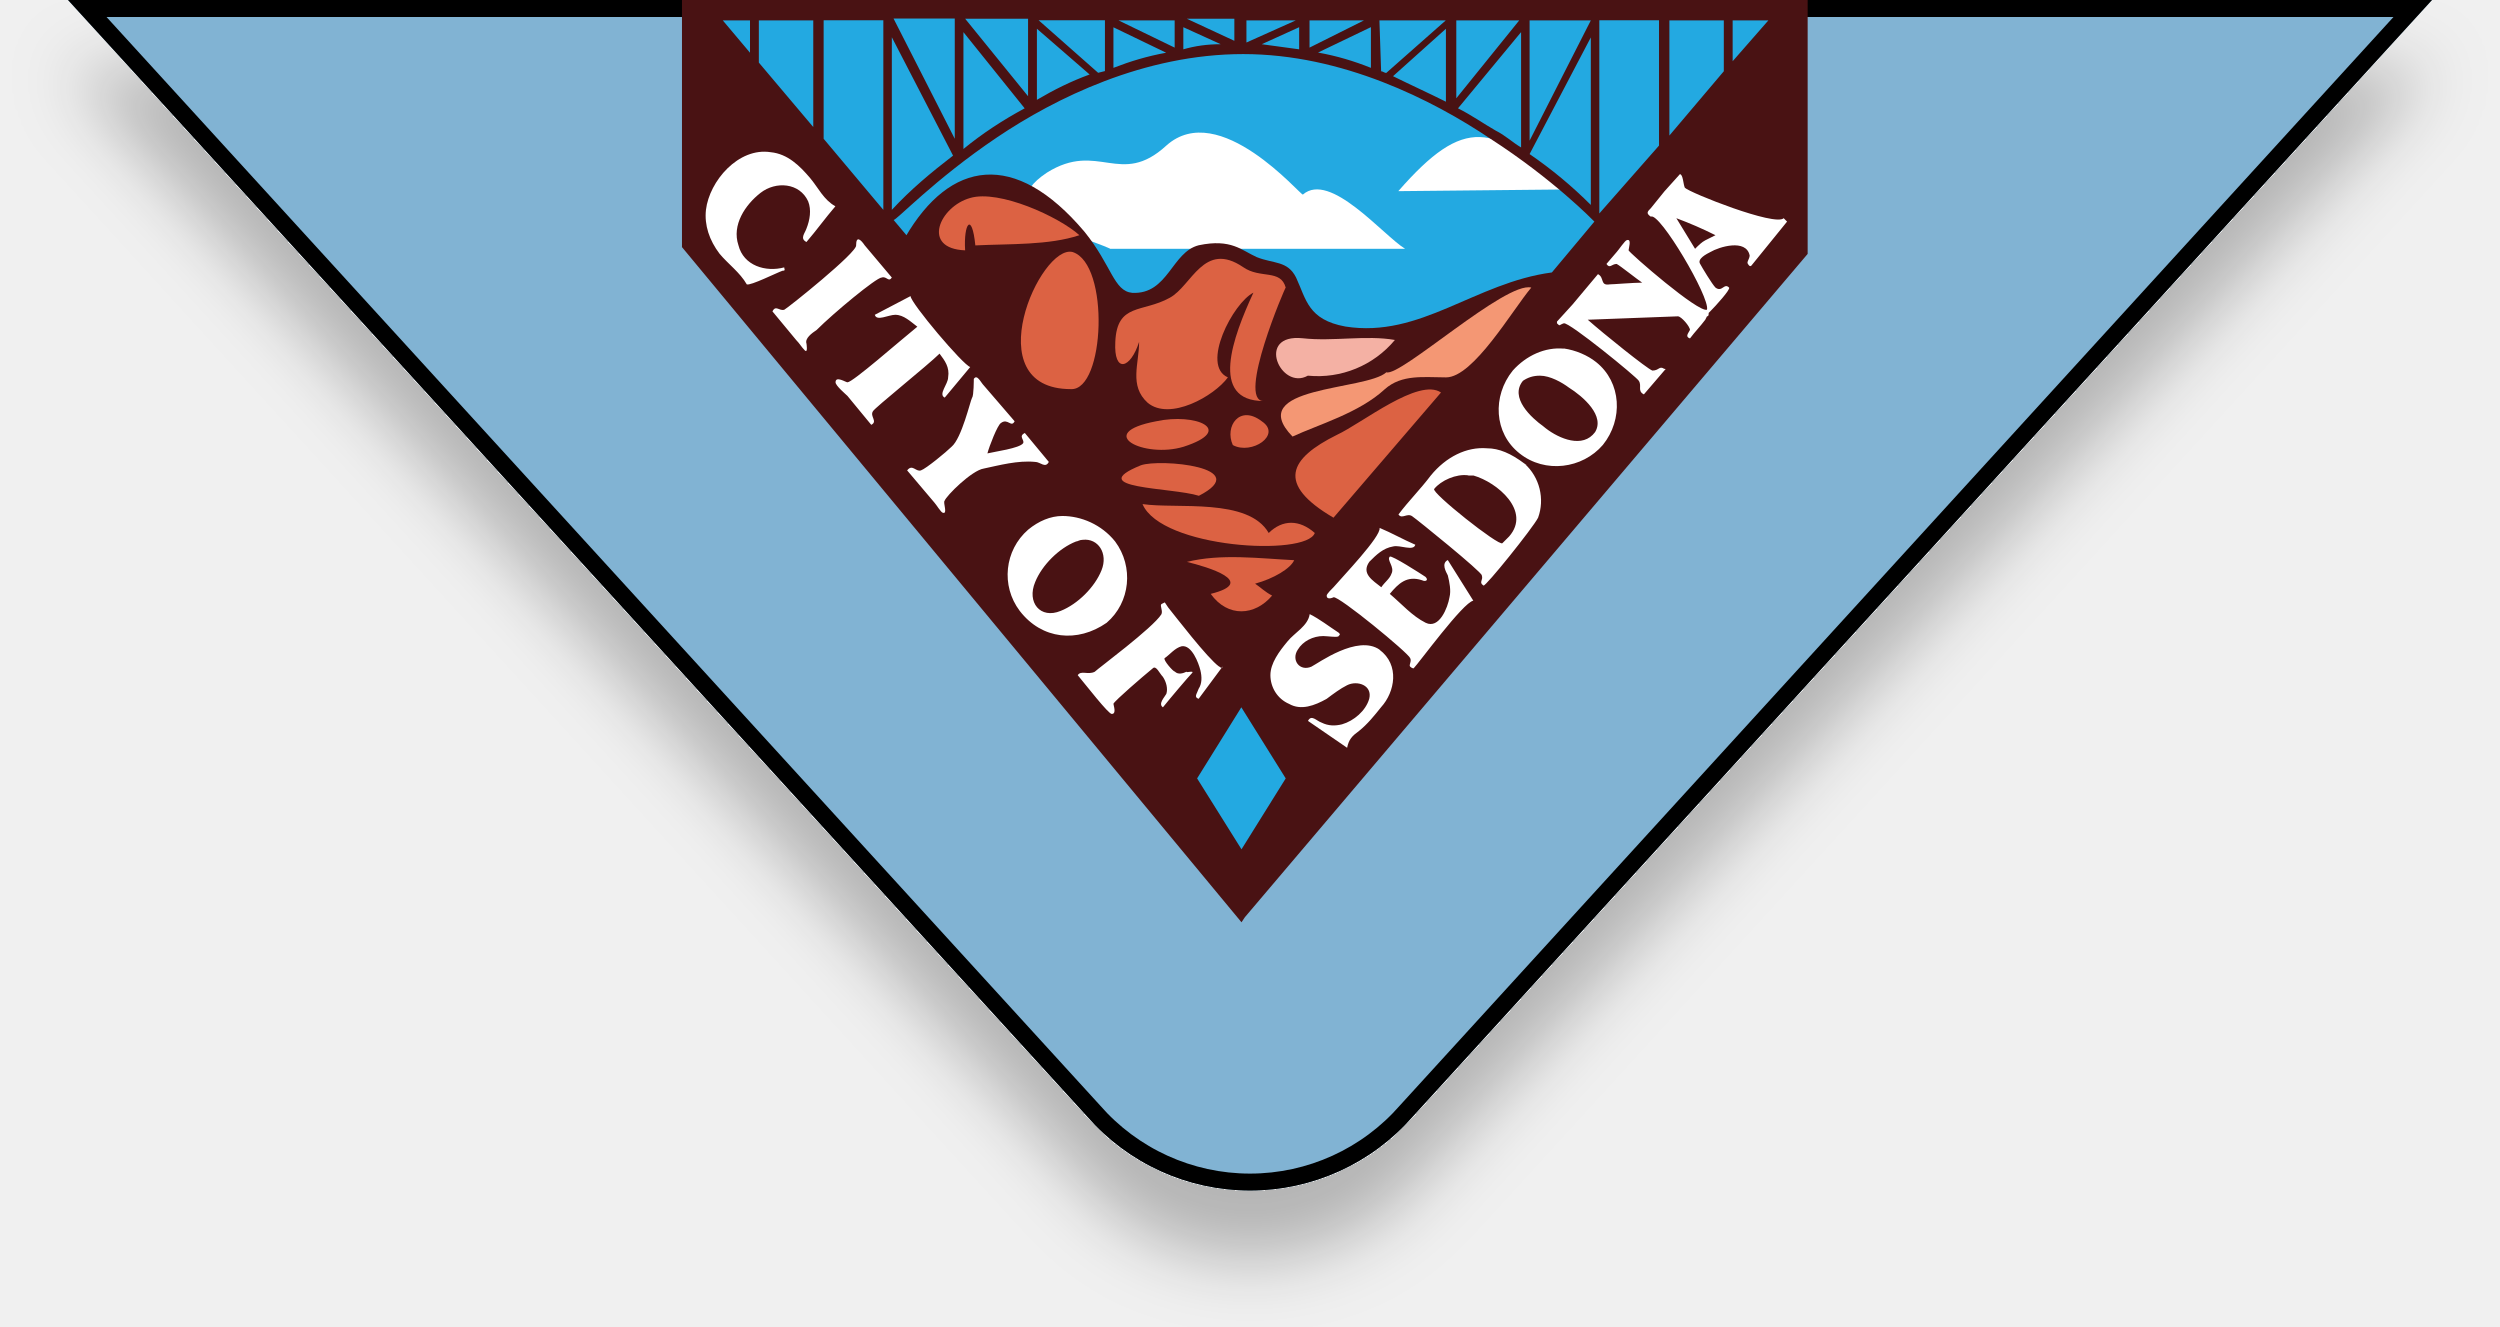
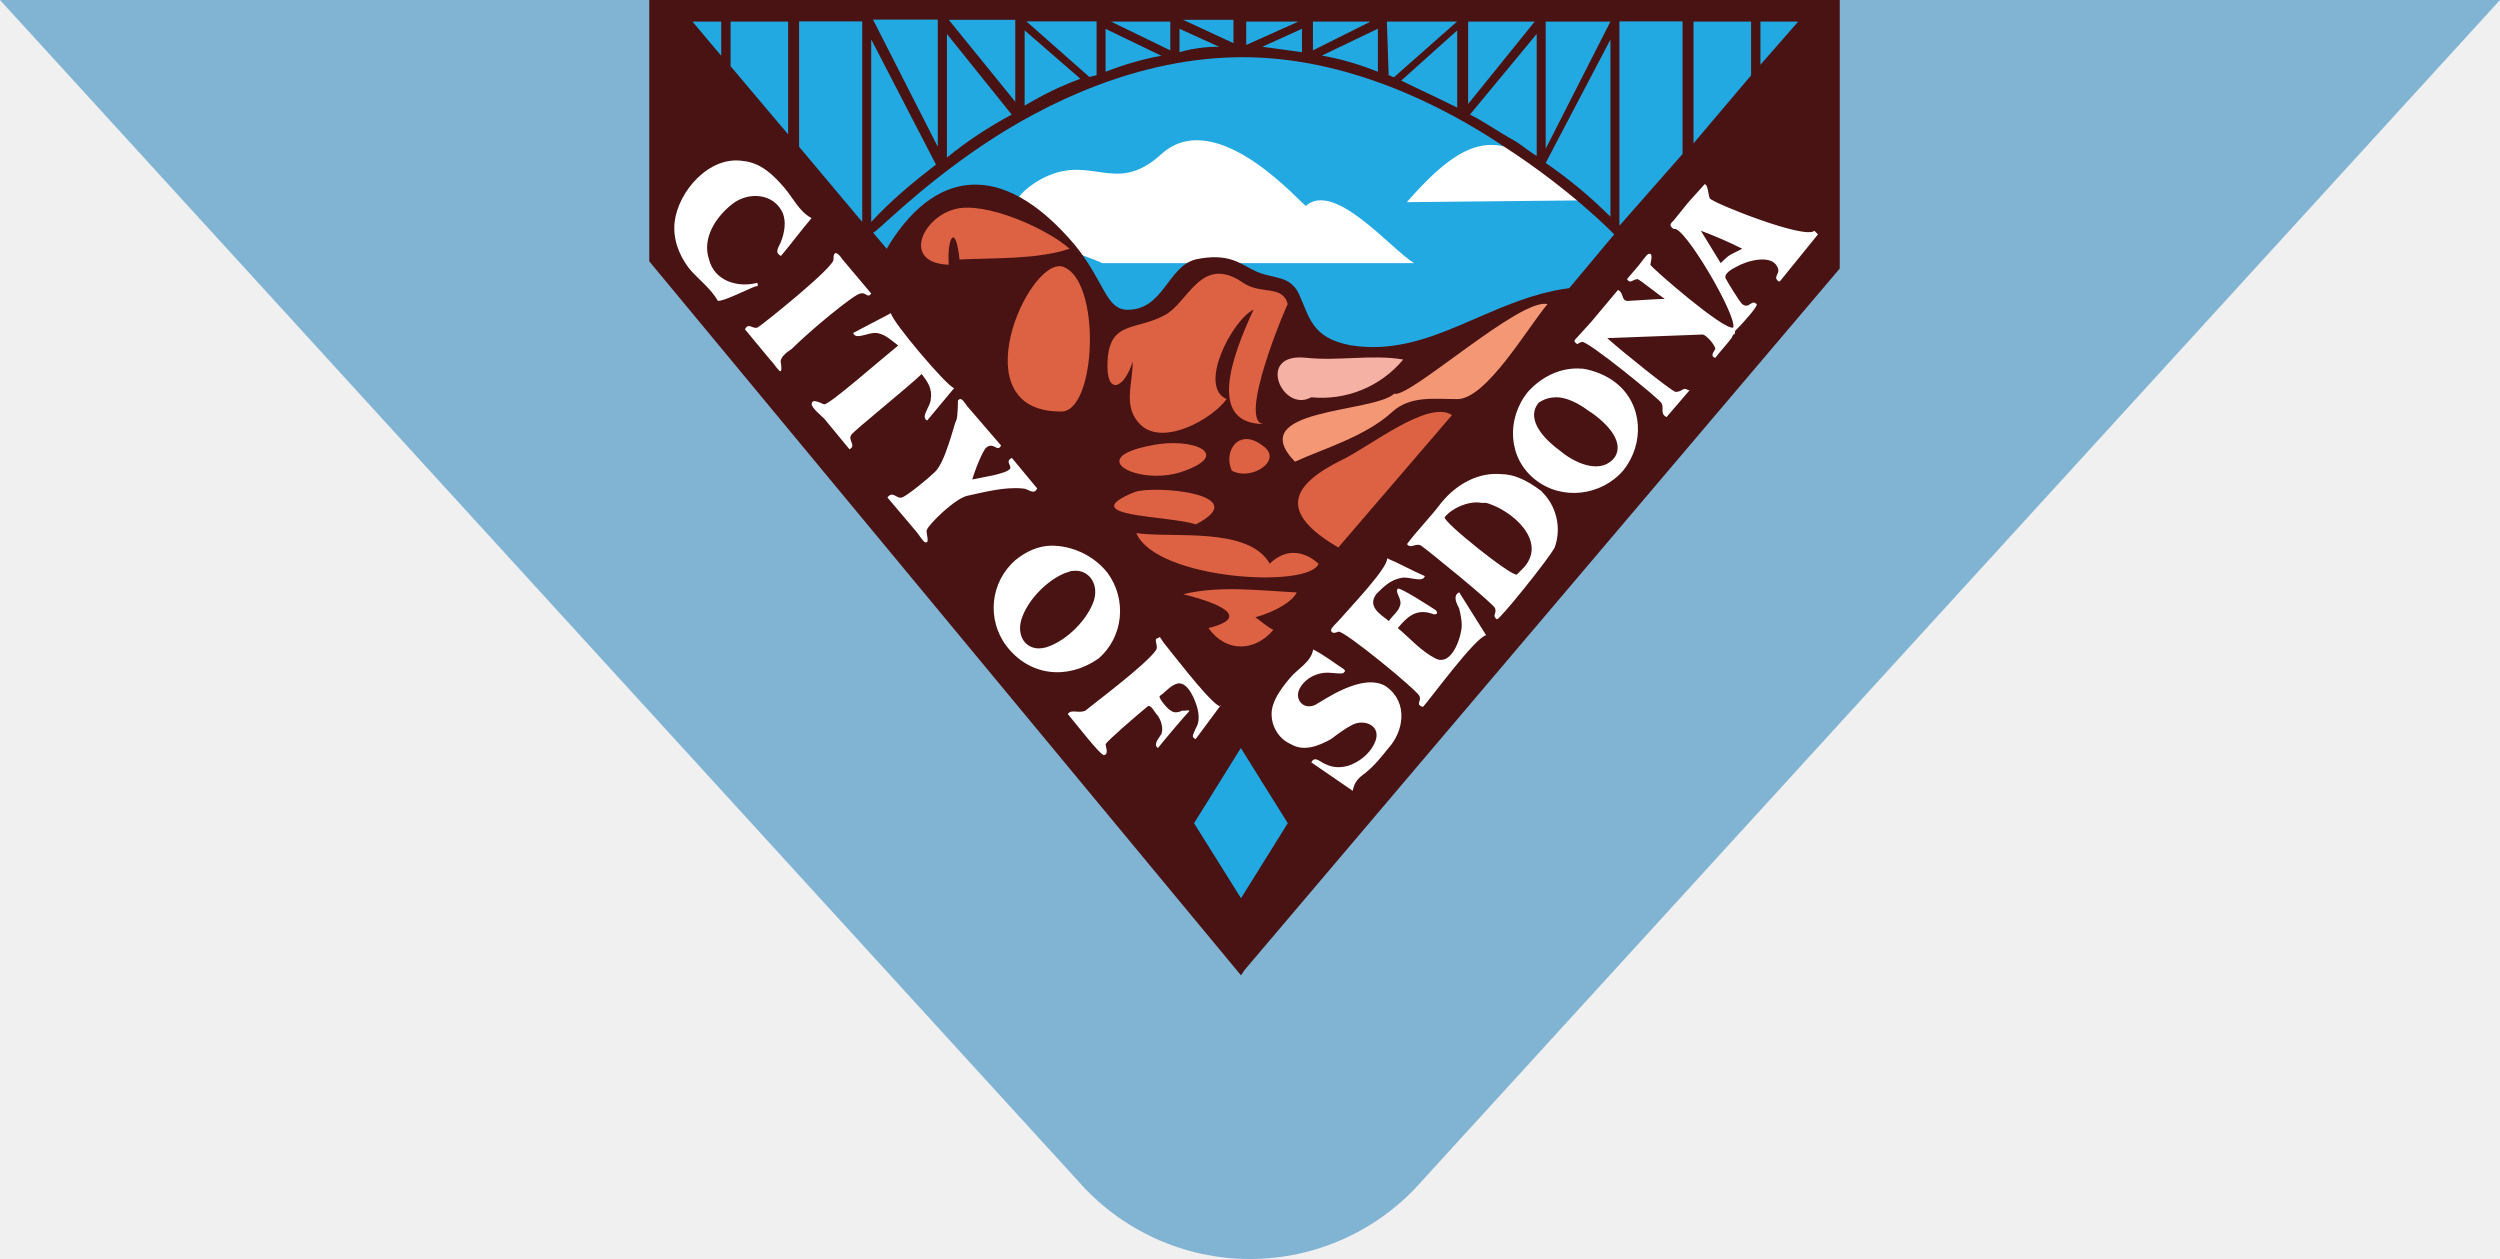
- <svg xmlns="http://www.w3.org/2000/svg" width="147" height="78" fill="none">
-   <g filter="url(#a)">
-     <path d="M143 0H4l59.93 65.65a12.7 12.7 0 0 0 19.14 0L143 0Z" fill="#81B3D3" />
-     <path d="M64.3 65.32 5.13.5h136.74L82.7 65.32a12.2 12.2 0 0 1-18.4 0Z" stroke="#000" />
-   </g>
-   <path d="M40.8.5 73 38.2 105.09.7 40.8.5Z" fill="#23A9E1" />
-   <path d="M65.27 14.63h17.35c-1.3-.8-4.41-4.58-6.01-3.19-.1.1-4.92-5.67-8.03-2.88-2.7 2.48-4-.3-7.02 1.59-3.6 2.39 2 3.68 3.71 4.47Zm26.78-3.49-9.83.1c3.91-4.47 5.62-3.98 9.83-.1Z" fill="#fff" />
-   <path d="M101.88 3.58V1.2h2.1l-2.1 2.4Zm-49.34 9.35c.1.1 2.4-2.38 6.11-4.87 3.41-2.29 8.63-4.88 14.45-4.88 5.81 0 11.13 2.69 14.54 4.98 3.7 2.39 6.01 4.77 6.11 4.87l-2.5 2.99c-4.52.6-7.73 3.88-12.14 3.18-2.2-.4-2.3-1.59-2.9-2.88-.5-1-1.31-.8-2.31-1.2-.9-.4-1.5-1.1-3.41-.7-1.6.4-1.8 2.9-3.91 2.8-1.1-.1-1.2-1.6-2.81-3.59-4.11-4.87-7.92-4.18-10.53.3L72.89 37.1 52.54 12.93ZM44.1 1.2v1.9l-1.6-1.9h1.6Zm54.06 0h3.2v2.99l-3.2 3.78V1.19Zm-4.12 11.35V1.19h3.51v7.37l-3.5 3.98c.1 0 0 0 0 0Zm-.5-10.35v9.85c-1.1-1.1-2.3-2.1-3.6-2.99l3.6-6.86Zm-4.1-.3v6.77c-.51-.3-.91-.7-1.51-1-.7-.4-1.4-.9-2.2-1.3l3.7-4.47Zm-4.42-.2v4.28c-1-.5-2.1-1-3.11-1.5l3.1-2.78Zm.6-.5h3.71l-3.7 4.58V1.19Zm4.31 0h3.61l-3.6 7.07V1.19Zm-8.82 0h3.9l-3.5 3.09c-.1 0-.2-.1-.3-.1l-.1-2.99Zm-.5.4v2.39c-1-.4-2-.7-3.11-.9l3.1-1.49Zm-4.22 0v1.3l-2.2-.3 2.2-1Zm-6.81 0 2.2 1c-.8 0-1.5.1-2.2.3v-1.3Zm-4.12 0 3.11 1.5c-1.1.2-2.1.5-3.1.89V1.59Zm3.61 1.2-3.3-1.6h3.3v1.6Zm3.51-.4-2.8-1.3h2.8v1.3Zm.7-1.2h2.91l-2.9 1.3v-1.3Zm3.72 0h3.2l-3.2 1.6v-1.6ZM64.57 4.28l-3.5-3.09h3.9v2.99l-.4.1Zm-3.6-2.59 3.1 2.69c-1.1.4-2.1.9-3.1 1.49V1.69Zm-4.32.2 3.6 4.48c-1.3.7-2.5 1.49-3.6 2.39V1.89Zm-4.21.3 3.6 6.96c-1.3 1-2.5 2-3.6 3.19V2.19Zm3.7 5.97-3.6-7.07h3.6v7.07Zm4.32-2.49L56.75 1.1h3.7v4.58Zm-12.64 1.8-3.2-3.79V1.2h3.2v6.27Zm.6-6.28h3.52v11.15l-3.51-4.18V1.19ZM73.3 0H40.1v14.53L73 54.23l.2-.3 33.09-39V0h-33Z" fill="#491213" />
-   <path d="m70.39 45.77 2.6-4.18 2.61 4.18-2.6 4.17-2.61-4.17Z" fill="#23A9E1" />
-   <path d="M78.41 30.44c-3.4-1.99-2.6-3.48.2-4.87 1.5-.7 4.81-3.38 6.12-2.49l-6.32 7.36Zm-2.3 2.5c-2.01-.1-4.32-.4-6.32.1 1.2.29 4.2 1.18 1.4 1.88 1 1.4 2.6 1.3 3.61.1-.4-.2-.7-.5-1-.7 1.1-.3 2.1-.9 2.3-1.39Zm1.2-1.6c-.9-.8-1.9-.8-2.71 0-1.2-2.09-5.42-1.4-7.42-1.7 1.1 2.6 9.63 3.1 10.13 1.7Zm-6.82-2.19c-1.6-.5-6.82-.4-3.41-1.79 1.1-.4 6.72.1 3.4 1.8Zm2-2.98c-.5-1.1.4-2.4 1.7-1.4 1.21.8-.6 2-1.7 1.4Zm-2.9.1c-2.31.7-5.32-.8-1.6-1.5 2.3-.5 4.7.5 1.6 1.5.1 0-.1 0 0 0Zm-2.61-6.17c-.5 1.59-1.5 1.89-1.4 0 .1-2.3 1.6-1.7 3.2-2.59 1.3-.7 2-3.38 4.32-1.8 1 .7 2.2.1 2.5 1.2 0-.1-2.9 6.67-1.3 6.67-3.21 0-1.8-3.78-.6-6.37-1.2.6-3.11 4.28-1.5 4.98-.8 1.1-3.42 2.58-4.72 1.49-1.1-1-.5-2.29-.5-3.58Zm-4.01 2.78c-5.62 0-1.8-8.55.1-8.06 2.2.7 1.9 8.16-.1 8.06Zm-6.22-8.16c-2.6-.1-1.5-2.58.3-3.08 1.7-.5 5.21 1.1 6.42 2.19-1.8.6-4.11.5-6.12.6-.2-2-.7-1.3-.6.3Z" fill="#DC6243" />
-   <path d="M76 25.67c-2.9-2.99 4.32-2.69 5.52-3.78.8.3 7.02-5.37 8.52-4.98-1.1 1.3-3.4 5.28-5.01 5.28-1.3 0-2.6-.2-3.61.7-1.5 1.39-3.91 2.08-5.42 2.78Z" fill="#F49774" />
-   <path d="M76.9 22.09c-1.6.9-3.1-2.49-.3-2.2 1.81.2 3.72-.2 5.42.1a5.9 5.9 0 0 1-5.11 2.1Z" fill="#F4B1A4" />
-   <path d="M55.25 20.8c.3.4.6.79.5 1.39 0 .4-.6 1-.2 1.19l1.5-1.8c-.4-.09-3.51-3.77-3.51-4.17l-2.1 1.1c.1.4.8 0 1.2 0 .5 0 .9.4 1.3.7-1.1.89-3.8 3.27-4.11 3.27-.1 0-.7-.4-.7 0 0 .2.6.7.7.8l1.4 1.7c.4-.2-.1-.5.1-.8.1-.2 3.21-2.69 3.92-3.39Zm-3.41-4.48c.3-.1.4.3.6 0l-1.6-1.9c-.2-.3-.5-.6-.5 0 .1.4-4.02 3.69-4.22 3.79-.3.1-.5-.3-.7.1l1.4 1.69c.2.2.3.4.5.6.2.2.1-.4.1-.4-.1-.3.3-.6.6-.8 1-1 3.51-3.08 3.82-3.08Zm-5.72-.6c-1.1.3-2.4-.1-2.7-1.3-.4-1.19.4-2.38 1.3-3.08.9-.7 2.3-.6 2.8.5.2.5.1 1.1-.1 1.6-.1.29-.4.59 0 .79.6-.7 1.1-1.4 1.7-2.1-.7-.39-1-1.09-1.5-1.68-.6-.7-1.3-1.4-2.3-1.5-1.9-.3-3.61 1.7-3.81 3.39-.1.9.2 1.79.8 2.58.5.6 1.2 1.1 1.6 1.8.2.1 1.8-.7 2.1-.8.21 0 .1-.1.1-.2-.5.2 0 0 0 0ZM71.69 39.2c-.7-.5-2.6-2.99-3-3.48l-.2-.3-.2.1c-.1.1.1.4 0 .6-.5.8-3.72 3.18-3.92 3.38-.4.2-.8-.1-1 .2.5.6 1.8 2.28 2 2.28.3 0 .1-.5.1-.6.1-.2 1.7-1.58 2.31-2.08.2-.2.4.3.6.5.2.3.3.7.2 1-.1.19-.5.59-.2.79.4-.5 1.5-1.8 1.7-2 .2-.2-.4 0-.3-.1-.2.1-.5.2-.7 0-.1 0-.7-.69-.6-.79.3-.2.6-.6 1-.7.6-.1 1 1 1.1 1.4.1.4.1.8-.1 1.1-.1.3-.3.49 0 .59l1.41-1.9c0 .1-.1.1-.2 0-.1 0 .1.1 0 0Zm-9.22-8.86c-.7 0-1.4.3-2.01.8a3.52 3.52 0 0 0-.5 4.78c1.3 1.69 3.4 1.89 5.11.7 1.4-1.2 1.6-3.3.5-4.78-.8-1-2-1.5-3.1-1.5Zm1.2 1.4c.9-.1 1.5.8 1.1 1.79-.4 1-1.4 1.99-2.4 2.39-1.2.5-2.01-.5-1.5-1.7.4-.99 1.4-1.99 2.4-2.38.1 0 .2-.1.4-.1Zm-2.8-4.58c.3 0 .6.4.8 0l-1.41-1.7c-.4.2 0 .4-.1.6-.2.3-1.7.5-2.1.6.1-.4.6-1.69.8-1.79.4-.3.6.3.8-.1l-1.8-2.09c-.2-.2-.4-.7-.6-.4 0 0 0 1-.1 1.1-.11.2-.61 2.39-1.21 2.89-.3.3-1.5 1.29-1.8 1.39-.3.1-.5-.4-.81 0l1.6 1.89c.1.1.4.6.5.6.3.1 0-.6.1-.7.1-.3 1.61-1.8 2.31-1.9.9-.19 2-.49 3.01-.39.2 0-.2 0 0 0Zm24.26 6.67c.1.4.2.9.1 1.29-.1.6-.6 1.89-1.4 1.5-.8-.4-1.4-1.1-2.11-1.7.5-.6 1-1.1 1.9-.8.2.1.4 0 .2-.2-.3-.2-2-1.29-2.1-1.19-.2.2.3.6.1 1-.1.3-.4.5-.6.8-.5-.4-1.2-.8-.7-1.5.4-.4.8-.8 1.4-.9.4-.1 1.2.3 1.3-.1-.7-.3-1.4-.7-2.1-.99.1.5-2.2 2.89-2.7 3.48-.1.1-.41.4-.41.5 0 .3.4.1.4.1.3-.1 4.41 3.28 4.51 3.58.1.2-.1.4 0 .5 0 0 .1.1.2.1.3-.3 2.91-3.88 3.51-3.98l-1.5-2.39c-.4.2-.1.7 0 .9Zm-4.01 4.37c-1.3-.9-3.61.8-4.01 1-.7.3-1.2-.4-.8-1 .3-.5.9-.8 1.5-.8.2 0 .9.1.9 0 .1-.1.1-.1 0-.2-.6-.39-1.1-.79-1.7-1.09-.1.7-.9 1.1-1.3 1.6-.5.6-1.01 1.29-1.01 1.99s.4 1.39 1.1 1.69c.7.4 1.5.1 2.21-.3.4-.3.8-.6 1.2-.8.6-.3 1.5 0 1.3.8-.2.7-.9 1.3-1.6 1.5-.4.1-.8.1-1.2-.1-.3-.1-.6-.5-.8-.1l2.3 1.58c.1-.5.3-.7.7-.99.5-.4.9-.9 1.3-1.4.81-.89 1.11-2.48-.1-3.38Zm17.65-27.95c0 .1 0 .1 0 0l-.9 1-.8.99c-.2.2-.3.3 0 .5.5-.3 3.5 4.77 3.3 5.47-.5.2-4.51-3.29-4.61-3.49 0-.1.2-.7-.1-.6-.1 0-.5.6-.6.7l-.6.7c.2.3.3 0 .6 0 .2.1 1.2.9 1.5 1.1-.5 0-1.7.1-1.9.1-.6.1-.3-.4-.7-.6l-1.5 1.79-.91 1v.1c.2.2.1.1.4 0 .3-.1 4.31 3.18 4.41 3.38.2.3-.1.6.3.8l1.2-1.4c.1-.1.1-.1 0-.1-.3-.2-.3.1-.7.1-.3-.1-2.9-2.19-3.8-2.99l5.3-.2c.2 0 .71.6.71.8-.1.2-.3.4 0 .5.3-.4.6-.7.9-1.1l.1-.2c.1 0 .1-.1.1-.2l.1-.1c.3-.3 1.2-1.29 1.1-1.39-.3-.3-.4.3-.8 0-.2-.2-.8-1.2-.9-1.39-.2-.3.4-.6.6-.7.5-.3 2.1-.8 2.31.2 0 .2-.2.4-.1.5 0 0 .1.2.2.1l2.1-2.59-.2-.2c-.5.5-5.51-1.49-5.81-1.79-.1-.2-.1-.8-.3-.8Zm-.2 2.58c.8.3 1.5.6 2.3 1l-.6.3c-.2.1-.4.3-.6.5l-1.1-1.8Zm-6.62 7.67c-1.1-.1-2.2.4-3 1.29-1.21 1.5-1.11 3.68.4 4.87 1.5 1.2 3.7.9 4.9-.5 1.2-1.49 1.1-3.68-.4-4.87-.5-.4-1.2-.7-1.9-.8Zm-1.4 1.59c.6 0 1.3.4 1.7.7.8.5 2.2 1.68 1.5 2.68 0-.1.1-.1-.1.1-.8.8-2.2.1-2.9-.5-.7-.5-2.01-1.69-1.2-2.68.3-.2.6-.3 1-.3Zm-3.11 4.27c-1.2-.1-2.41.5-3.31 1.6-.6.8-1.3 1.49-1.9 2.29.2.3.5-.1.8.1.3.2 4.1 3.28 4.1 3.48.1.3-.2.4.1.6.1.1 2.91-3.39 3.21-3.99.4-1.09.1-2.38-.8-3.18.1.1.2.1 0 0-.8-.6-1.5-.9-2.2-.9Zm-1.1 1.6h.3c1.4.4 3.4 2.09 2.1 3.58l-.4.4c-.2.2-4.21-2.99-4.01-3.19.4-.5 1.3-.9 2-.8Z" fill="#fff" />
-   <defs>
-     <filter id="a" x="0" y="0" width="147" height="78" filterUnits="userSpaceOnUse" color-interpolation-filters="sRGB">
-       <feFlood flood-opacity="0" result="BackgroundImageFix" />
-       <feColorMatrix in="SourceAlpha" values="0 0 0 0 0 0 0 0 0 0 0 0 0 0 0 0 0 0 127 0" result="hardAlpha" />
-       <feOffset dy="4" />
-       <feGaussianBlur stdDeviation="2" />
-       <feComposite in2="hardAlpha" operator="out" />
-       <feColorMatrix values="0 0 0 0 0 0 0 0 0 0 0 0 0 0 0 0 0 0 0.25 0" />
-       <feBlend in2="BackgroundImageFix" result="effect1_dropShadow_36491_232" />
-       <feBlend in="SourceGraphic" in2="effect1_dropShadow_36491_232" result="shape" />
-     </filter>
-   </defs>
+ <svg xmlns="http://www.w3.org/2000/svg" width="139" height="70" fill="none">
+   <path d="M139 0H0l59.93 65.65a12.7 12.7 0 0 0 19.14 0L139 0Z" fill="#81B3D3" />
+   <path d="M36.8.5 69 38.2 101.09.7 36.8.5Z" fill="#23A9E1" />
+   <path d="M61.27 14.63h17.35c-1.3-.8-4.41-4.58-6.01-3.19-.1.1-4.92-5.67-8.03-2.88-2.7 2.48-4-.3-7.02 1.59-3.6 2.39 2 3.68 3.71 4.47Zm26.78-3.49-9.83.1c3.91-4.47 5.62-3.98 9.83-.1Z" fill="#fff" />
+   <path d="M97.88 3.58V1.2h2.1l-2.1 2.4Zm-49.34 9.35c.1.1 2.4-2.38 6.11-4.87 3.41-2.29 8.63-4.88 14.45-4.88 5.81 0 11.13 2.69 14.54 4.98 3.7 2.39 6.01 4.77 6.11 4.87l-2.5 2.99c-4.52.6-7.73 3.88-12.14 3.18-2.2-.4-2.3-1.59-2.9-2.88-.5-1-1.31-.8-2.31-1.2-.9-.4-1.5-1.1-3.41-.7-1.6.4-1.8 2.9-3.91 2.8-1.1-.1-1.2-1.6-2.81-3.59-4.11-4.87-7.92-4.18-10.53.3L68.89 37.1 48.54 12.93ZM40.1 1.2v1.9l-1.6-1.9h1.6Zm54.06 0h3.2v2.99l-3.2 3.78V1.19Zm-4.12 11.35V1.19h3.51v7.37l-3.5 3.98c.1 0 0 0 0 0Zm-.5-10.35v9.85c-1.1-1.1-2.3-2.1-3.6-2.99l3.6-6.86Zm-4.1-.3v6.77c-.51-.3-.91-.7-1.51-1-.7-.4-1.4-.9-2.2-1.3l3.7-4.47Zm-4.42-.2v4.28c-1-.5-2.1-1-3.11-1.5l3.1-2.78Zm.6-.5h3.71l-3.7 4.58V1.19Zm4.31 0h3.61l-3.6 7.07V1.19Zm-8.82 0h3.9l-3.5 3.09c-.1 0-.2-.1-.3-.1l-.1-2.99Zm-.5.4v2.39c-1-.4-2-.7-3.11-.9l3.1-1.49Zm-4.22 0v1.3l-2.2-.3 2.2-1Zm-6.81 0 2.2 1c-.8 0-1.5.1-2.2.3v-1.3Zm-4.12 0 3.11 1.5c-1.1.2-2.1.5-3.1.89V1.59Zm3.61 1.2-3.3-1.6h3.3v1.6Zm3.51-.4-2.8-1.3h2.8v1.3Zm.7-1.2h2.91l-2.9 1.3v-1.3Zm3.72 0h3.2l-3.2 1.6v-1.6ZM60.57 4.28l-3.5-3.09h3.9v2.99l-.4.1Zm-3.6-2.59 3.1 2.69c-1.1.4-2.1.9-3.1 1.49V1.69Zm-4.32.2 3.6 4.48c-1.3.7-2.5 1.49-3.6 2.39V1.89Zm-4.21.3 3.6 6.96c-1.3 1-2.5 2-3.6 3.19V2.19Zm3.7 5.97-3.6-7.07h3.6v7.07Zm4.32-2.49L52.75 1.1h3.7v4.58Zm-12.64 1.8-3.2-3.79V1.2h3.2v6.27Zm.6-6.28h3.52v11.15l-3.51-4.18V1.19ZM69.3 0H36.1v14.53L69 54.23l.2-.3 33.09-39V0h-33Z" fill="#491213" />
+   <path d="m66.39 45.77 2.6-4.18 2.61 4.18-2.6 4.17-2.61-4.17Z" fill="#23A9E1" />
+   <path d="M74.41 30.44c-3.4-1.99-2.6-3.48.2-4.87 1.5-.7 4.81-3.38 6.12-2.49l-6.32 7.36Zm-2.3 2.5c-2.01-.1-4.32-.4-6.32.1 1.2.29 4.2 1.18 1.4 1.88 1 1.4 2.6 1.3 3.61.1-.4-.2-.7-.5-1-.7 1.1-.3 2.1-.9 2.3-1.39Zm1.2-1.6c-.9-.8-1.9-.8-2.71 0-1.2-2.09-5.42-1.4-7.42-1.7 1.1 2.6 9.63 3.1 10.13 1.7Zm-6.82-2.19c-1.6-.5-6.82-.4-3.41-1.79 1.1-.4 6.72.1 3.4 1.8Zm2-2.98c-.5-1.1.4-2.4 1.7-1.4 1.21.8-.6 2-1.7 1.4Zm-2.9.1c-2.31.7-5.32-.8-1.6-1.5 2.3-.5 4.7.5 1.6 1.5.1 0-.1 0 0 0Zm-2.61-6.17c-.5 1.59-1.5 1.89-1.4 0 .1-2.3 1.6-1.7 3.2-2.59 1.3-.7 2-3.38 4.32-1.8 1 .7 2.2.1 2.5 1.2 0-.1-2.9 6.67-1.3 6.67-3.21 0-1.8-3.78-.6-6.37-1.2.6-3.11 4.28-1.5 4.98-.8 1.1-3.42 2.58-4.72 1.49-1.1-1-.5-2.29-.5-3.58Zm-4.01 2.78c-5.62 0-1.8-8.55.1-8.06 2.2.7 1.9 8.16-.1 8.06Zm-6.22-8.16c-2.6-.1-1.5-2.58.3-3.08 1.7-.5 5.21 1.1 6.42 2.19-1.8.6-4.11.5-6.12.6-.2-2-.7-1.3-.6.3Z" fill="#DC6243" />
+   <path d="M72 25.67c-2.9-2.99 4.32-2.69 5.52-3.78.8.3 7.02-5.37 8.52-4.98-1.1 1.3-3.4 5.28-5.01 5.28-1.3 0-2.6-.2-3.61.7-1.5 1.39-3.91 2.08-5.42 2.78Z" fill="#F49774" />
+   <path d="M72.9 22.09c-1.6.9-3.1-2.49-.3-2.2 1.81.2 3.72-.2 5.42.1a5.9 5.9 0 0 1-5.11 2.1Z" fill="#F4B1A4" />
+   <path d="M51.25 20.8c.3.4.6.79.5 1.39 0 .4-.6 1-.2 1.19l1.5-1.8c-.4-.09-3.51-3.77-3.51-4.17l-2.1 1.1c.1.4.8 0 1.2 0 .5 0 .9.4 1.3.7-1.1.89-3.8 3.27-4.11 3.27-.1 0-.7-.4-.7 0 0 .2.6.7.7.8l1.4 1.7c.4-.2-.1-.5.1-.8.1-.2 3.21-2.69 3.92-3.39Zm-3.41-4.48c.3-.1.4.3.6 0l-1.6-1.9c-.2-.3-.5-.6-.5 0 .1.4-4.02 3.69-4.22 3.79-.3.1-.5-.3-.7.1l1.4 1.69c.2.2.3.4.5.6.2.2.1-.4.1-.4-.1-.3.3-.6.6-.8 1-1 3.51-3.08 3.82-3.08Zm-5.72-.6c-1.1.3-2.4-.1-2.7-1.3-.4-1.19.4-2.38 1.3-3.08.9-.7 2.3-.6 2.8.5.2.5.1 1.1-.1 1.6-.1.29-.4.59 0 .79.6-.7 1.1-1.4 1.7-2.1-.7-.39-1-1.09-1.5-1.68-.6-.7-1.3-1.4-2.3-1.5-1.9-.3-3.61 1.7-3.81 3.39-.1.9.2 1.79.8 2.58.5.6 1.2 1.1 1.6 1.8.2.1 1.8-.7 2.1-.8.21 0 .1-.1.1-.2-.5.2 0 0 0 0ZM67.69 39.2c-.7-.5-2.6-2.99-3-3.48l-.2-.3-.2.1c-.1.1.1.4 0 .6-.5.8-3.72 3.18-3.92 3.38-.4.2-.8-.1-1 .2.5.6 1.8 2.28 2 2.28.3 0 .1-.5.1-.6.1-.2 1.7-1.58 2.31-2.08.2-.2.4.3.6.5.2.3.3.7.2 1-.1.19-.5.59-.2.79.4-.5 1.5-1.8 1.7-2 .2-.2-.4 0-.3-.1-.2.1-.5.2-.7 0-.1 0-.7-.69-.6-.79.3-.2.6-.6 1-.7.6-.1 1 1 1.1 1.4.1.4.1.8-.1 1.1-.1.3-.3.49 0 .59l1.41-1.9c0 .1-.1.1-.2 0-.1 0 .1.1 0 0Zm-9.22-8.86c-.7 0-1.4.3-2.01.8a3.52 3.52 0 0 0-.5 4.78c1.3 1.69 3.4 1.89 5.11.7 1.4-1.2 1.6-3.3.5-4.78-.8-1-2-1.5-3.1-1.5Zm1.2 1.4c.9-.1 1.5.8 1.1 1.79-.4 1-1.4 1.99-2.4 2.39-1.2.5-2.01-.5-1.5-1.7.4-.99 1.4-1.99 2.4-2.38.1 0 .2-.1.4-.1Zm-2.8-4.58c.3 0 .6.4.8 0l-1.41-1.7c-.4.2 0 .4-.1.6-.2.3-1.7.5-2.1.6.1-.4.6-1.69.8-1.79.4-.3.6.3.8-.1l-1.8-2.09c-.2-.2-.4-.7-.6-.4 0 0 0 1-.1 1.1-.11.2-.61 2.39-1.21 2.89-.3.3-1.5 1.29-1.8 1.39-.3.1-.5-.4-.81 0l1.6 1.89c.1.1.4.6.5.6.3.1 0-.6.1-.7.1-.3 1.61-1.8 2.31-1.9.9-.19 2-.49 3.01-.39.2 0-.2 0 0 0Zm24.26 6.67c.1.4.2.9.1 1.29-.1.6-.6 1.89-1.4 1.5-.8-.4-1.4-1.1-2.11-1.7.5-.6 1-1.1 1.9-.8.2.1.4 0 .2-.2-.3-.2-2-1.29-2.1-1.19-.2.2.3.6.1 1-.1.3-.4.5-.6.8-.5-.4-1.2-.8-.7-1.5.4-.4.8-.8 1.4-.9.4-.1 1.2.3 1.3-.1-.7-.3-1.4-.7-2.1-.99.1.5-2.2 2.89-2.7 3.48-.1.1-.41.4-.41.5 0 .3.4.1.4.1.3-.1 4.41 3.28 4.51 3.58.1.2-.1.4 0 .5 0 0 .1.1.2.1.3-.3 2.91-3.88 3.51-3.98l-1.5-2.39c-.4.2-.1.7 0 .9Zm-4.01 4.37c-1.3-.9-3.61.8-4.01 1-.7.3-1.2-.4-.8-1 .3-.5.9-.8 1.5-.8.2 0 .9.1.9 0 .1-.1.1-.1 0-.2-.6-.39-1.1-.79-1.7-1.09-.1.7-.9 1.1-1.3 1.6-.5.6-1.01 1.29-1.01 1.99s.4 1.39 1.1 1.69c.7.4 1.5.1 2.21-.3.4-.3.8-.6 1.2-.8.6-.3 1.5 0 1.3.8-.2.7-.9 1.3-1.6 1.5-.4.1-.8.1-1.2-.1-.3-.1-.6-.5-.8-.1l2.3 1.58c.1-.5.3-.7.7-.99.5-.4.9-.9 1.3-1.4.81-.89 1.11-2.48-.1-3.38Zm17.65-27.95c0 .1 0 .1 0 0l-.9 1-.8.99c-.2.2-.3.3 0 .5.5-.3 3.5 4.77 3.3 5.47-.5.2-4.51-3.29-4.61-3.49 0-.1.2-.7-.1-.6-.1 0-.5.6-.6.7l-.6.7c.2.3.3 0 .6 0 .2.1 1.2.9 1.5 1.1-.5 0-1.7.1-1.9.1-.6.1-.3-.4-.7-.6l-1.5 1.79-.91 1v.1c.2.2.1.1.4 0 .3-.1 4.31 3.18 4.41 3.38.2.3-.1.6.3.8l1.2-1.4c.1-.1.1-.1 0-.1-.3-.2-.3.1-.7.1-.3-.1-2.9-2.19-3.8-2.99l5.3-.2c.2 0 .71.6.71.8-.1.2-.3.4 0 .5.3-.4.6-.7.9-1.1l.1-.2c.1 0 .1-.1.1-.2l.1-.1c.3-.3 1.2-1.29 1.1-1.39-.3-.3-.4.3-.8 0-.2-.2-.8-1.2-.9-1.39-.2-.3.4-.6.6-.7.5-.3 2.1-.8 2.31.2 0 .2-.2.4-.1.5 0 0 .1.2.2.1l2.1-2.59-.2-.2c-.5.5-5.51-1.49-5.81-1.79-.1-.2-.1-.8-.3-.8Zm-.2 2.58c.8.3 1.5.6 2.3 1l-.6.3c-.2.1-.4.3-.6.5l-1.1-1.8Zm-6.62 7.67c-1.1-.1-2.2.4-3 1.29-1.21 1.5-1.11 3.68.4 4.87 1.5 1.2 3.7.9 4.9-.5 1.2-1.49 1.1-3.68-.4-4.87-.5-.4-1.2-.7-1.9-.8Zm-1.4 1.59c.6 0 1.3.4 1.7.7.8.5 2.2 1.68 1.5 2.68 0-.1.1-.1-.1.1-.8.8-2.2.1-2.9-.5-.7-.5-2.01-1.69-1.2-2.68.3-.2.6-.3 1-.3Zm-3.11 4.27c-1.2-.1-2.41.5-3.31 1.6-.6.8-1.3 1.49-1.9 2.29.2.3.5-.1.8.1.3.2 4.1 3.28 4.1 3.48.1.3-.2.4.1.6.1.1 2.91-3.39 3.21-3.99.4-1.09.1-2.38-.8-3.18.1.1.2.1 0 0-.8-.6-1.5-.9-2.2-.9Zm-1.1 1.6h.3c1.4.4 3.4 2.09 2.1 3.58l-.4.4c-.2.2-4.21-2.99-4.01-3.19.4-.5 1.3-.9 2-.8Z" fill="#fff" />
</svg>
